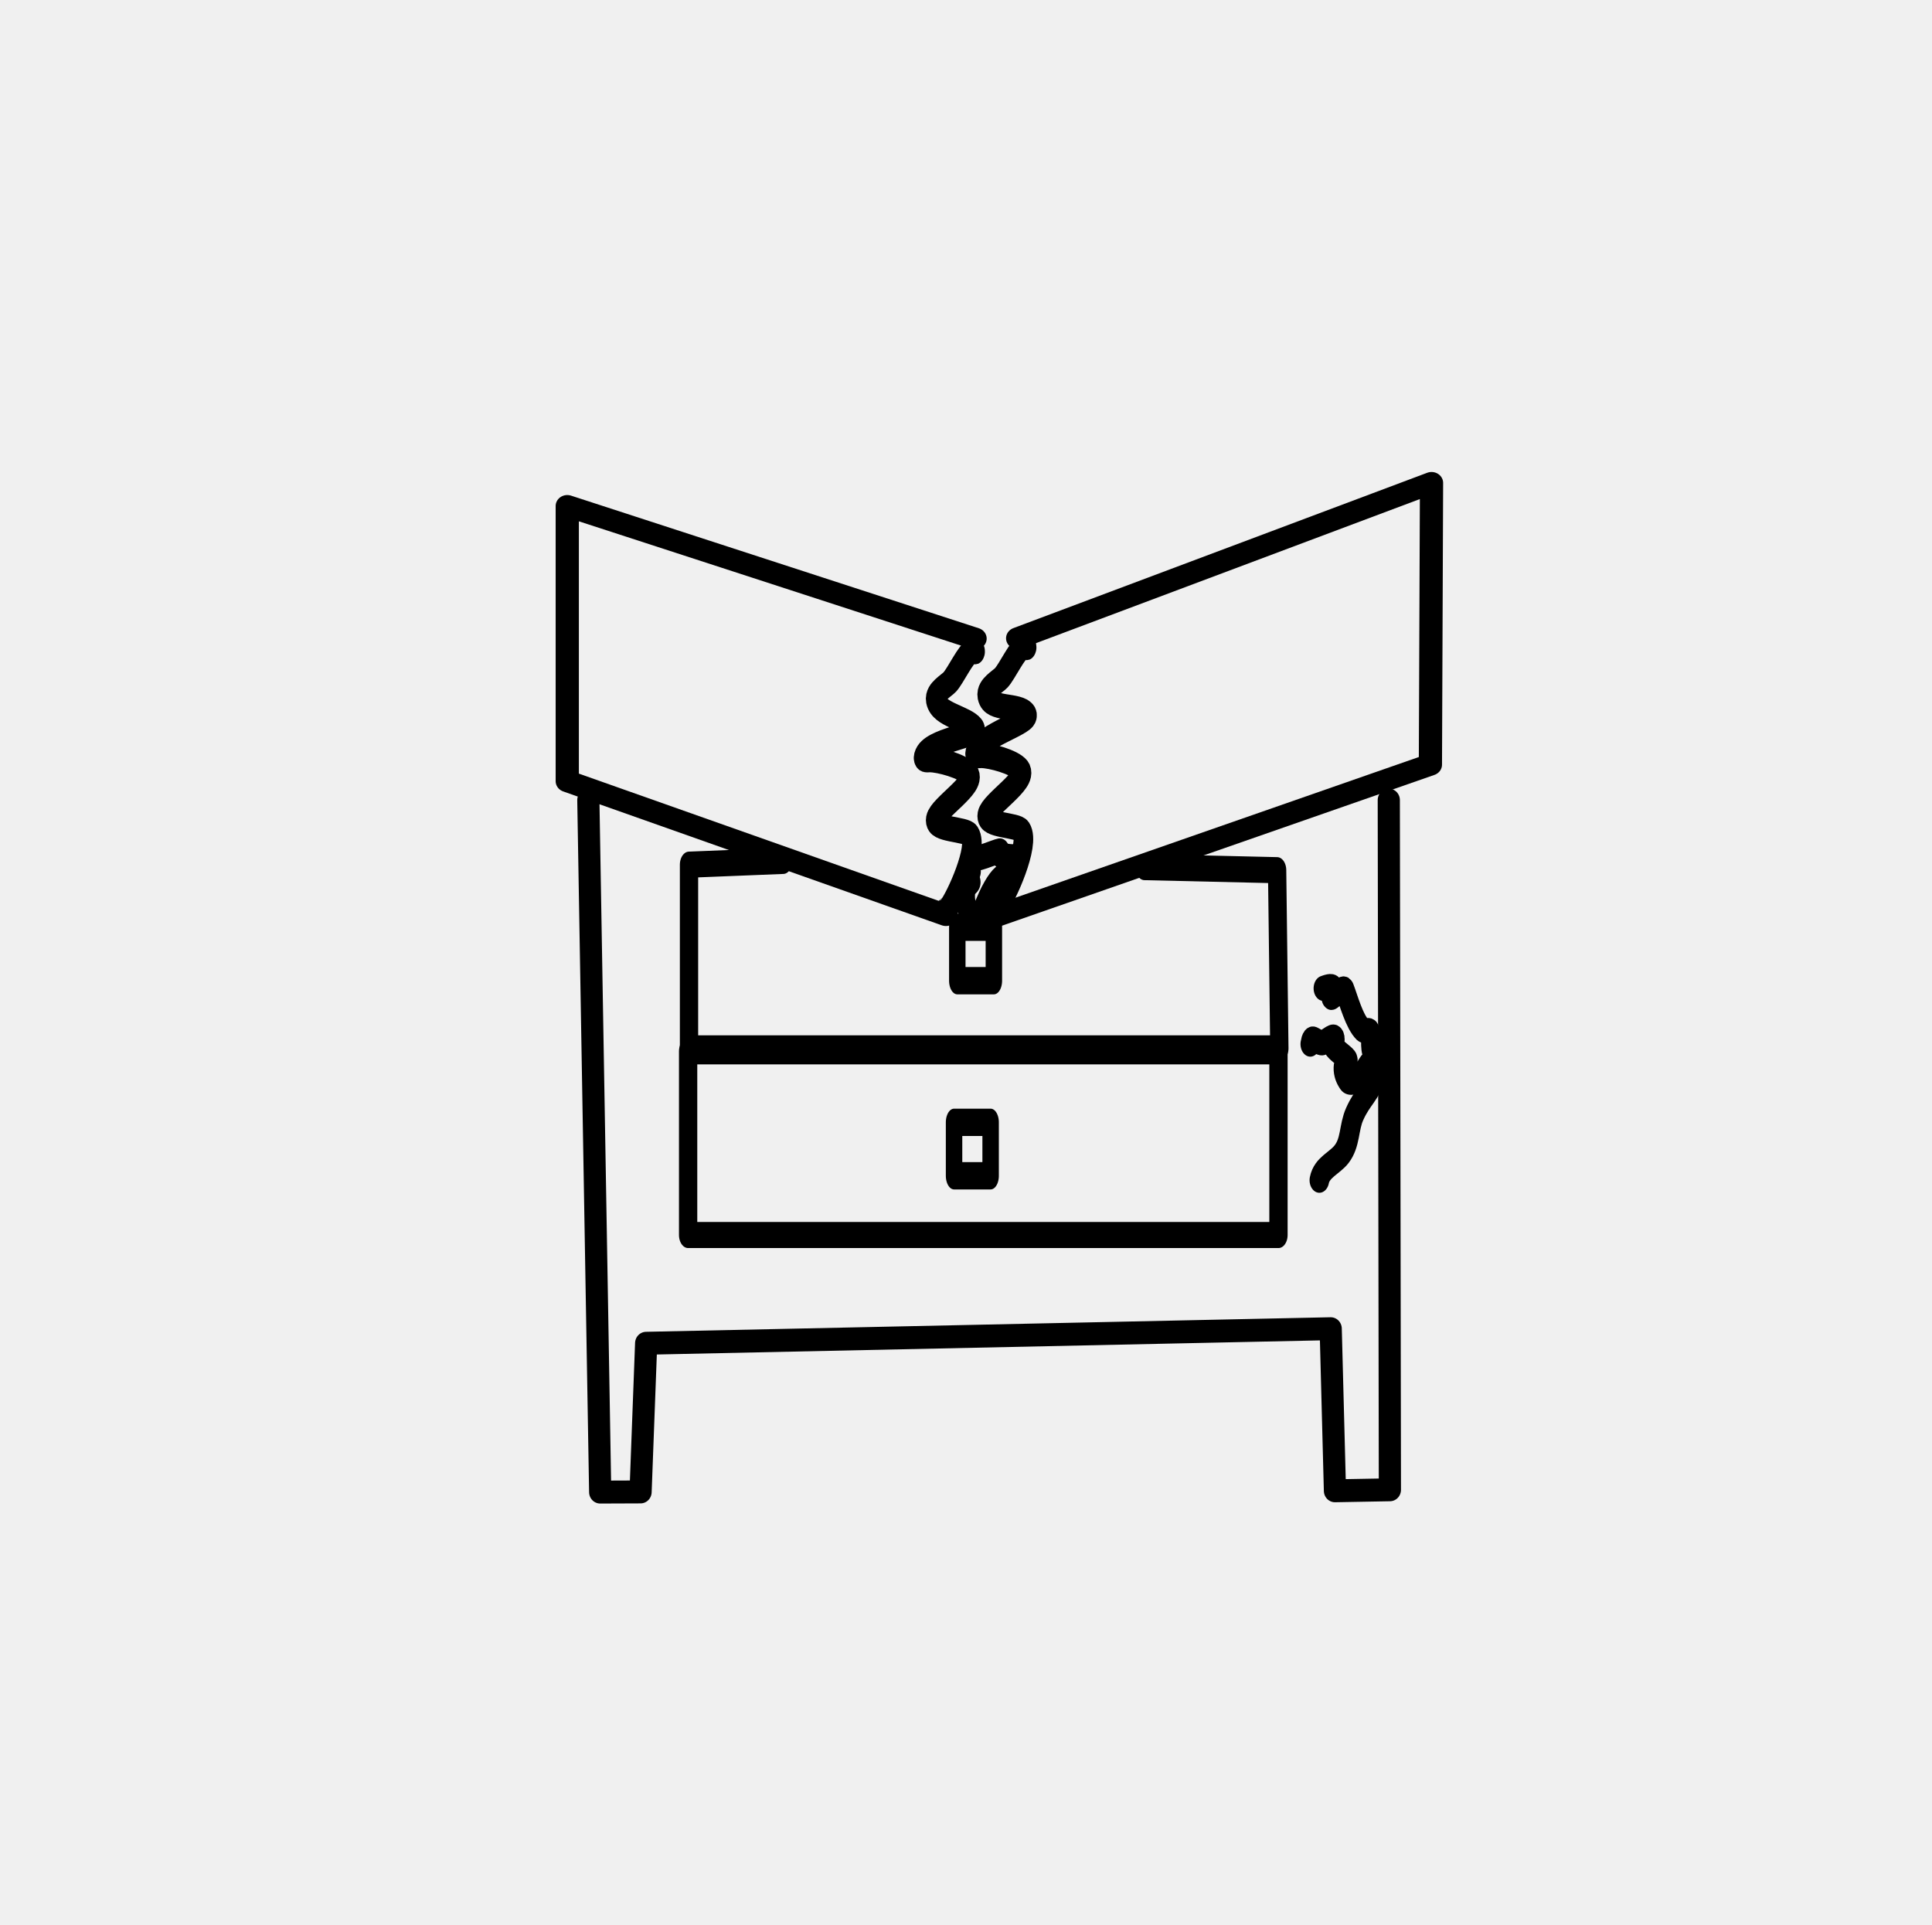
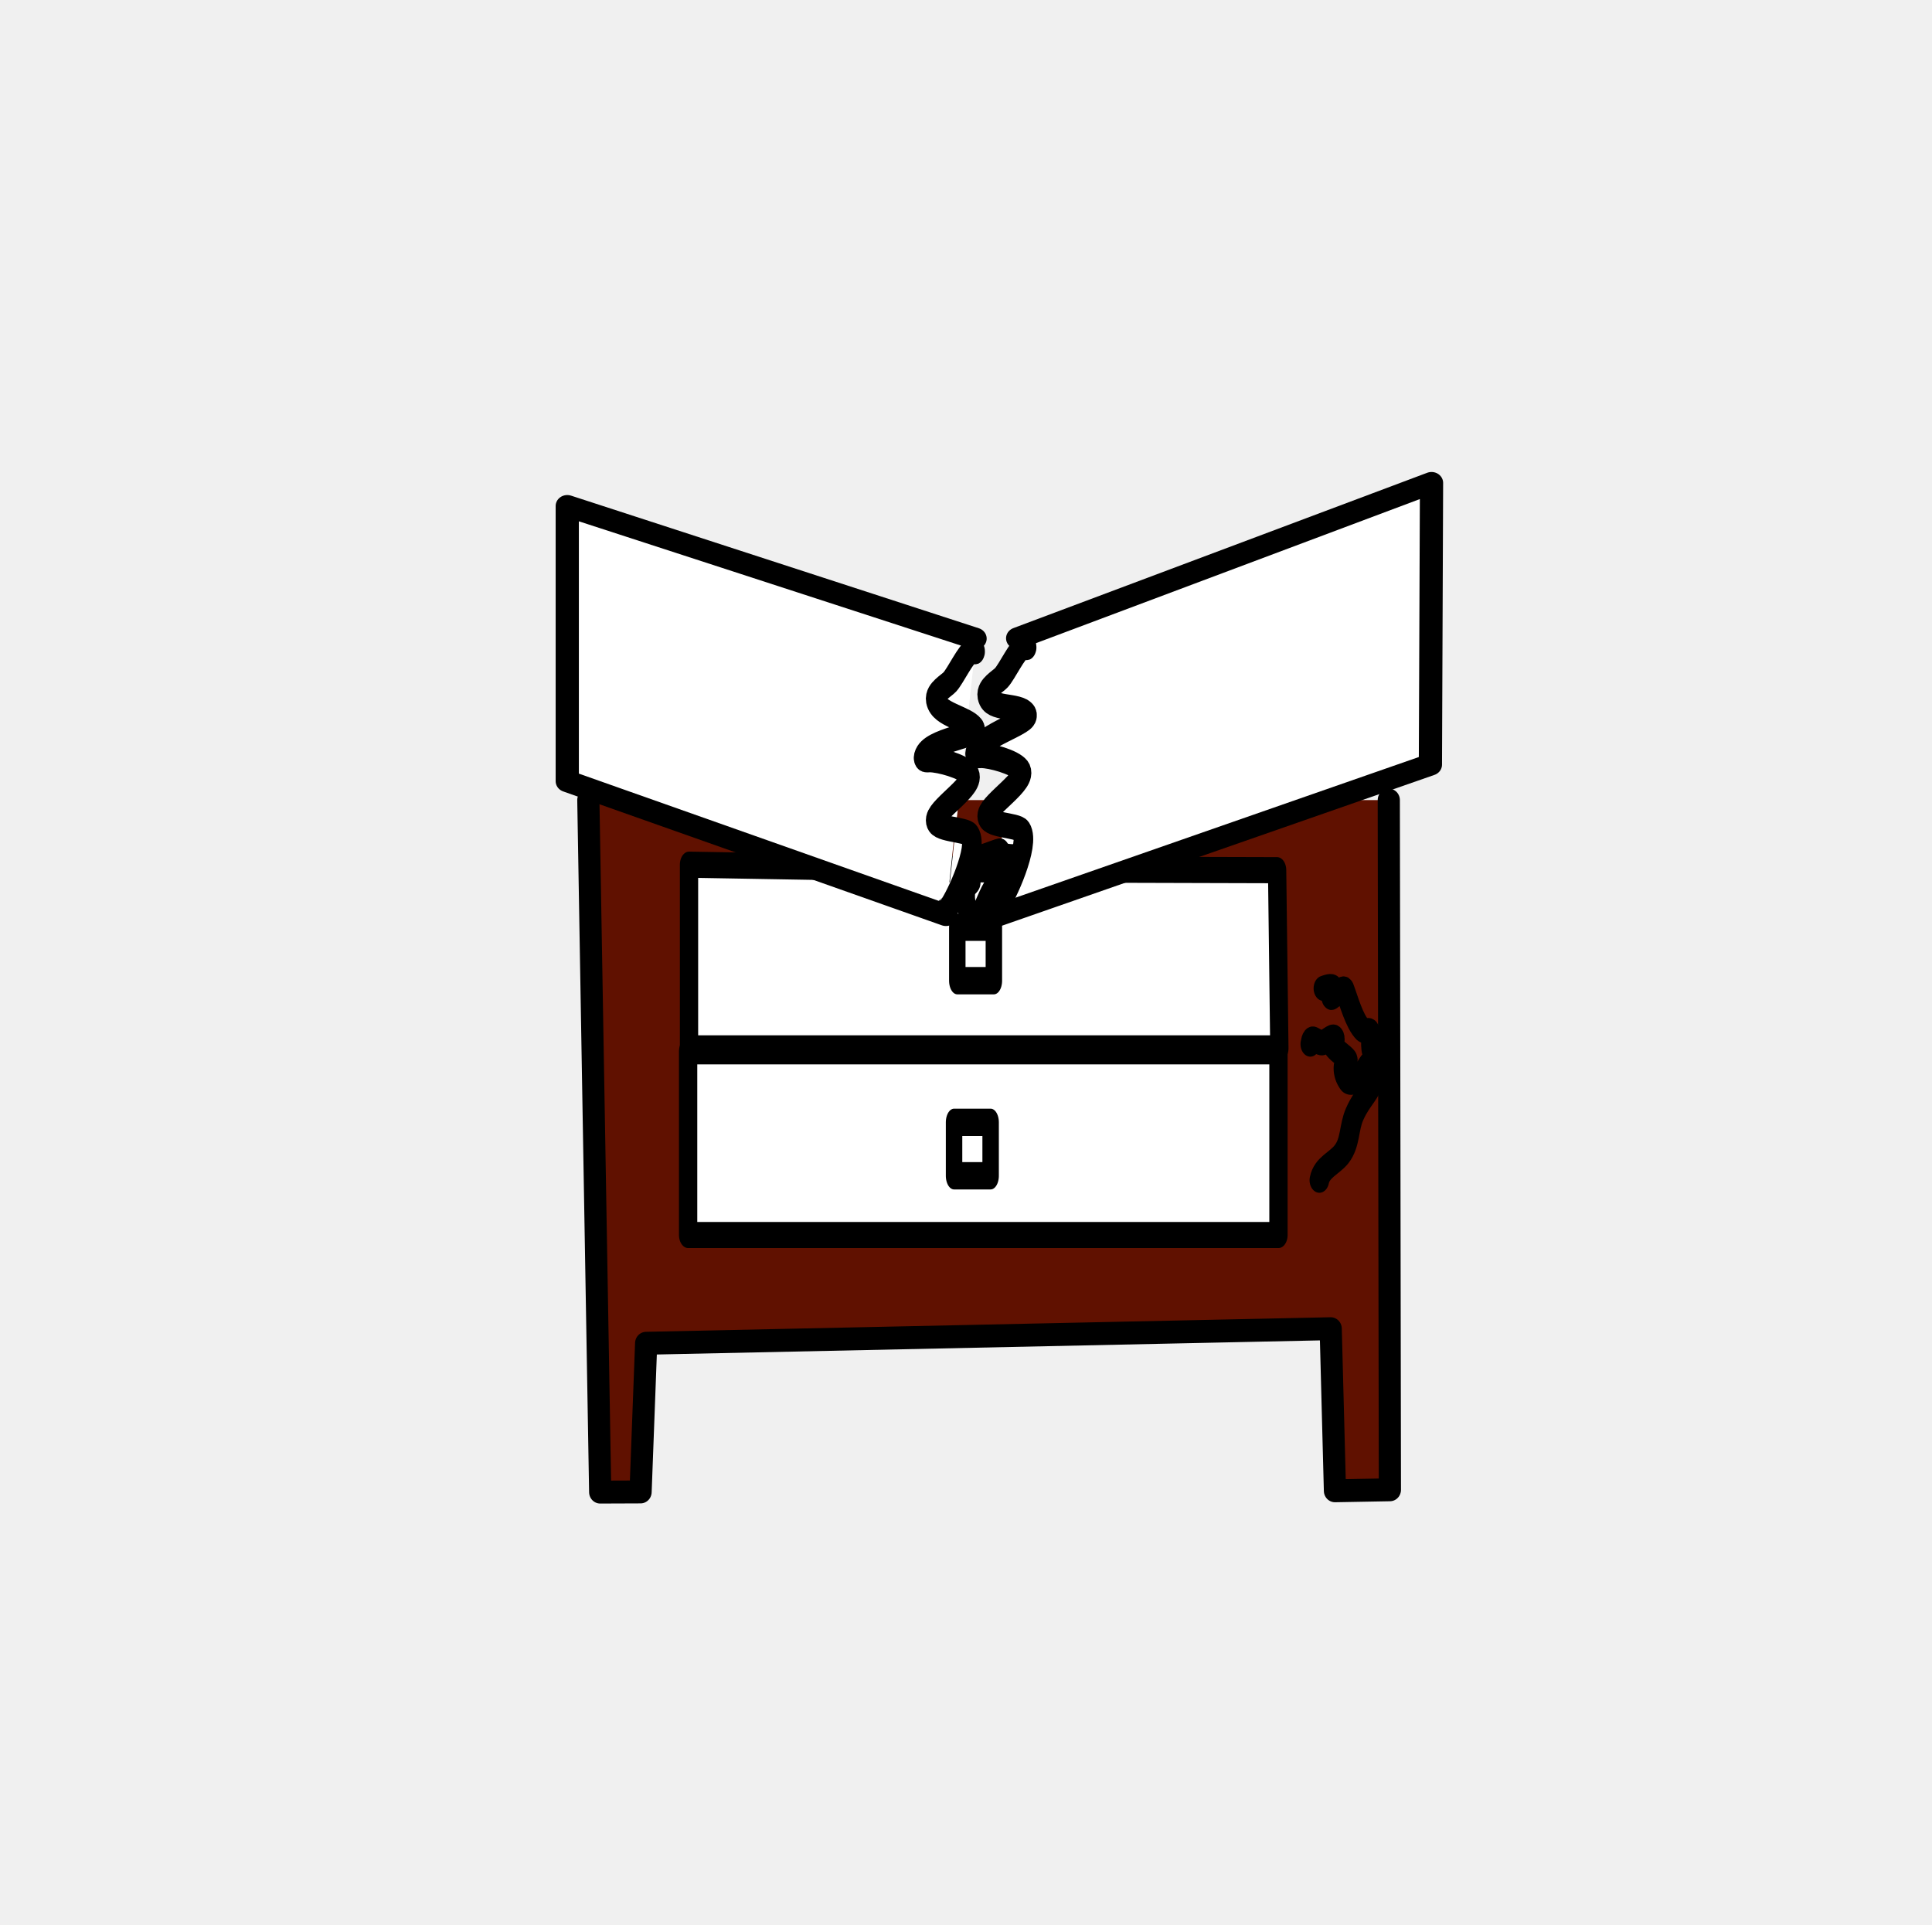
<svg xmlns="http://www.w3.org/2000/svg" width="100%" height="100%" viewBox="0 0 257 256" version="1.1" xml:space="preserve" style="fill-rule:evenodd;clip-rule:evenodd;stroke-linecap:round;stroke-linejoin:round;stroke-miterlimit:1.5;">
  <g transform="matrix(1,0,0,1,-356,0)">
    <g id="_50-" transform="matrix(1,0,0,1,-0.162433,0)">
      <rect x="356.162" y="0" width="256.162" height="255.349" style="fill:none;" />
-       <g transform="matrix(0.134087,0,0,0.172448,370.918,10.6581)">
-         <g transform="matrix(1,0,0,0.732361,-121.063,-103.43)">
-           <path d="M978.344,729.469L573.781,589.778L573.781,879.668L949.438,1020.7" style="fill:none;stroke:black;stroke-width:23.03px;" />
-         </g>
-         <g transform="matrix(1,0,0,1,-63.2188,5.71875)">
-           <path d="M920.313,435.211C920.667,435.758 921.182,433.273 917.5,434.5C911.397,436.534 901.226,453.592 895.5,458.5C892.172,461.352 880.019,466.574 881.5,472.5C884.34,483.859 912.271,486.381 920.063,494.172C925.961,500.071 873.95,503.149 869.5,516.5C868.607,519.179 874.441,518.5 875.5,518.5C884.147,518.5 908.301,523.301 914.5,529.5C922.175,537.175 883.671,555.816 881.5,564.5C879.391,572.937 911.473,571.668 915.5,576.5C923.942,586.63 901.345,625.655 893.5,633.5C893.389,633.611 889.595,634.5 892.5,634.5" style="fill:none;stroke:black;stroke-width:19.42px;" />
-         </g>
-       </g>
-       <g transform="matrix(0.134087,0,0,0.172448,349.275,14.9437)">
-         <g transform="matrix(1,0,0,0.732361,17.5313,-140.774)">
-           <path d="M1021.47,1039.04L1452.89,879.299L1454,582.556L1043.41,746.196" style="fill:none;stroke:black;stroke-width:23.03px;" />
-         </g>
-         <g transform="matrix(1,0,0,1,149.312,-22.3672)">
-           <path d="M920.313,435.211C920.667,435.758 921.182,433.273 917.5,434.5C911.397,436.534 901.226,453.592 895.5,458.5C892.172,461.352 880.019,466.574 881.5,472.5C884.34,483.859 912.709,478.709 920.5,486.5C926.399,492.399 873.95,503.149 869.5,516.5C868.607,519.179 874.441,518.5 875.5,518.5C884.147,518.5 908.301,523.301 914.5,529.5C922.175,537.175 883.671,555.816 881.5,564.5C879.391,572.937 911.473,571.668 915.5,576.5C923.942,586.63 901.345,625.655 893.5,633.5C893.389,633.611 889.595,634.5 892.5,634.5" style="fill:none;stroke:black;stroke-width:19.42px;" />
-         </g>
+       <g transform="matrix(0.166877,0,0,0.172448,333.308,-15.9501)">
+         <path d="M605.938,709.687L615.379,1243.48L647.574,1243.36L652.022,1128.68L1197.7,1117.45L1201.08,1242.48L1244.88,1241.71L1244,709.687" style="fill:rgb(96,17,0);stroke:black;stroke-width:17.68px;" />
      </g>
      <g transform="matrix(0.134087,0,0,0.172448,365.064,-4.07009)">
        <path d="M896.938,695.836C896.792,695.724 896.646,695.612 896.5,695.5" style="fill:none;stroke:black;stroke-width:19.42px;" />
      </g>
      <g transform="matrix(0.134087,0,0,0.191425,365.039,-20.5719)">
-         <path d="M710.781,705.719L617.344,708.352L617.344,836L1203,836L1200.78,712.182L1069.22,710.041" style="fill:none;stroke:black;stroke-width:18.15px;" />
+         <path d="M882.29,711.551L617.344,708.352L617.344,836L1203,836L1200.78,712.182L882.29,711.551" style="fill:white;stroke:black;stroke-width:18.15px;" />
      </g>
      <g transform="matrix(0.134087,0,0,0.172448,365.064,-4.07009)">
        <path d="M896.688,704.109C896.625,704.073 896.563,704.036 896.5,704" style="fill:none;stroke:black;stroke-width:19.42px;" />
      </g>
      <g transform="matrix(0.134087,0,0,0.172448,365.064,-4.07009)">
        <path d="M895.219,705.422C895.546,704.931 893.764,704.472 893.5,705C887.089,717.822 894.547,733 905.5,733" style="fill:none;stroke:black;stroke-width:19.42px;" />
+       </g>
+       <g transform="matrix(0.134087,0,0,0.172448,370.918,10.6581)">
+         <g transform="matrix(1,0,0,0.732361,-121.063,-103.43)">
+           <path d="M978.344,729.469L573.781,589.778L573.781,879.668L949.438,1020.7" style="fill:white;stroke:black;stroke-width:23.03px;" />
+         </g>
+         <g transform="matrix(1,0,0,1,-63.2188,5.71875)">
+           <path d="M920.313,435.211C920.667,435.758 921.182,433.273 917.5,434.5C911.397,436.534 901.226,453.592 895.5,458.5C892.172,461.352 880.019,466.574 881.5,472.5C884.34,483.859 912.271,486.381 920.063,494.172C925.961,500.071 873.95,503.149 869.5,516.5C868.607,519.179 874.441,518.5 875.5,518.5C884.147,518.5 908.301,523.301 914.5,529.5C922.175,537.175 883.671,555.816 881.5,564.5C879.391,572.937 911.473,571.668 915.5,576.5C923.942,586.63 901.345,625.655 893.5,633.5C893.389,633.611 889.595,634.5 892.5,634.5" style="fill:white;stroke:black;stroke-width:19.42px;" />
+         </g>
+       </g>
+       <g transform="matrix(0.134087,0,0,0.172448,349.275,14.9437)">
+         <g transform="matrix(1,0,0,0.732361,17.5313,-140.774)">
+           <path d="M1021.47,1039.04L1452.89,879.299L1454,582.556L1043.41,746.196" style="fill:white;stroke:black;stroke-width:23.03px;" />
+         </g>
+         <g transform="matrix(1,0,0,1,149.312,-22.3672)">
+           <path d="M920.313,435.211C920.667,435.758 921.182,433.273 917.5,434.5C911.397,436.534 901.226,453.592 895.5,458.5C892.172,461.352 880.019,466.574 881.5,472.5C884.34,483.859 912.709,478.709 920.5,486.5C926.399,492.399 873.95,503.149 869.5,516.5C868.607,519.179 874.441,518.5 875.5,518.5C884.147,518.5 908.301,523.301 914.5,529.5C922.175,537.175 883.671,555.816 881.5,564.5C879.391,572.937 911.473,571.668 915.5,576.5C923.942,586.63 901.345,625.655 893.5,633.5C893.389,633.611 889.595,634.5 892.5,634.5" style="fill:white;stroke:black;stroke-width:19.42px;" />
+         </g>
      </g>
      <g transform="matrix(0.134087,0,0,0.172448,365.064,-4.07009)">
        <path d="M932.25,695.344C933.554,693.551 929.345,698.77 927.5,700C923.797,702.468 921.229,705.361 918.5,709C909.819,720.574 911.414,724.086 899.5,736" style="fill:none;stroke:black;stroke-width:19.42px;" />
      </g>
      <g transform="matrix(0.134087,0,0,0.172448,365.064,-4.07009)">
        <path d="M896.813,685.523C900.408,688.016 920.424,680.725 925.5,680" style="fill:none;stroke:black;stroke-width:19.42px;" />
      </g>
      <g transform="matrix(0.134087,0,0,0.172448,365.064,-4.07009)">
        <path d="M925.875,683.133C924.145,682.52 937.27,685.743 942.5,684" style="fill:none;stroke:black;stroke-width:19.42px;" />
      </g>
      <g transform="matrix(0.100113,0,0,0.166243,394.864,-66.0424)">
        <rect x="885.406" y="1139.23" width="48.594" height="42.773" style="fill:none;stroke:black;stroke-width:21.86px;" />
      </g>
-       <g transform="matrix(0.100113,0,0,0.166243,394.433,-40.0903)">
-         <rect x="885.406" y="1139.23" width="48.594" height="42.773" style="fill:none;stroke:black;stroke-width:21.86px;" />
-       </g>
      <g transform="matrix(0.134087,0,0,0.191425,364.921,4.25656)">
-         <rect x="617.344" y="708.352" width="585.656" height="127.648" style="fill:none;stroke:black;stroke-width:18.15px;" />
+         <rect x="617.344" y="708.352" width="585.656" height="127.648" style="fill:white;stroke:black;stroke-width:18.15px;" />
      </g>
      <g transform="matrix(0.134087,0,0,0.172448,365.064,-4.07009)">
        <path d="M1304.47,834.68C1304.76,837.687 1297.64,838.137 1295.5,836C1291.97,832.47 1295.01,821.513 1292.5,819C1291.46,817.96 1287.2,819.278 1285.5,818C1277.14,811.733 1271.45,794.909 1267.5,787C1266.16,784.314 1256.25,793 1254.5,793C1253.29,793 1256.69,786.575 1256.5,786C1255.55,783.145 1247.95,785.637 1246.5,786" style="fill:none;stroke:black;stroke-width:19.42px;" />
+       </g>
+       <g transform="matrix(0.100113,0,0,0.166243,394.433,-40.0903)">
+         <rect x="885.406" y="1139.23" width="48.594" height="42.773" style="fill:none;stroke:black;stroke-width:21.86px;" />
      </g>
      <g transform="matrix(0.134087,0,0,0.172448,365.064,-4.07009)">
        <path d="M1291.75,844.383C1290.96,843.171 1280.53,861.612 1271.5,858C1270.63,857.65 1270.09,856.736 1269.5,856C1267.26,853.205 1265.89,849.643 1266.5,846C1266.85,843.895 1272.01,842.509 1270.5,841C1267.96,838.463 1259.94,834.44 1256.5,831C1255.55,830.05 1259.07,825.572 1257.5,824C1255.36,821.857 1247.78,828.546 1244.5,828C1237.58,826.847 1234.98,821.581 1233.5,829" style="fill:none;stroke:black;stroke-width:19.42px;" />
      </g>
      <g transform="matrix(0.134087,0,0,0.172448,365.064,-4.07009)">
        <path d="M1297.59,853.664C1294.09,866.227 1285.65,868.733 1277.5,883C1271.51,893.477 1273.64,904.856 1264.5,914C1257.63,920.869 1244.98,924.091 1242.5,934" style="fill:none;stroke:black;stroke-width:19.42px;" />
      </g>
-       <g transform="matrix(0.166877,0,0,0.172448,333.308,-15.9501)">
-         <path d="M605.938,709.687L615.379,1243.48L647.574,1243.36L652.022,1128.68L1197.7,1117.45L1201.08,1242.48L1244.88,1241.71L1244,709.687" style="fill:none;stroke:black;stroke-width:17.68px;" />
-       </g>
    </g>
  </g>
</svg>
